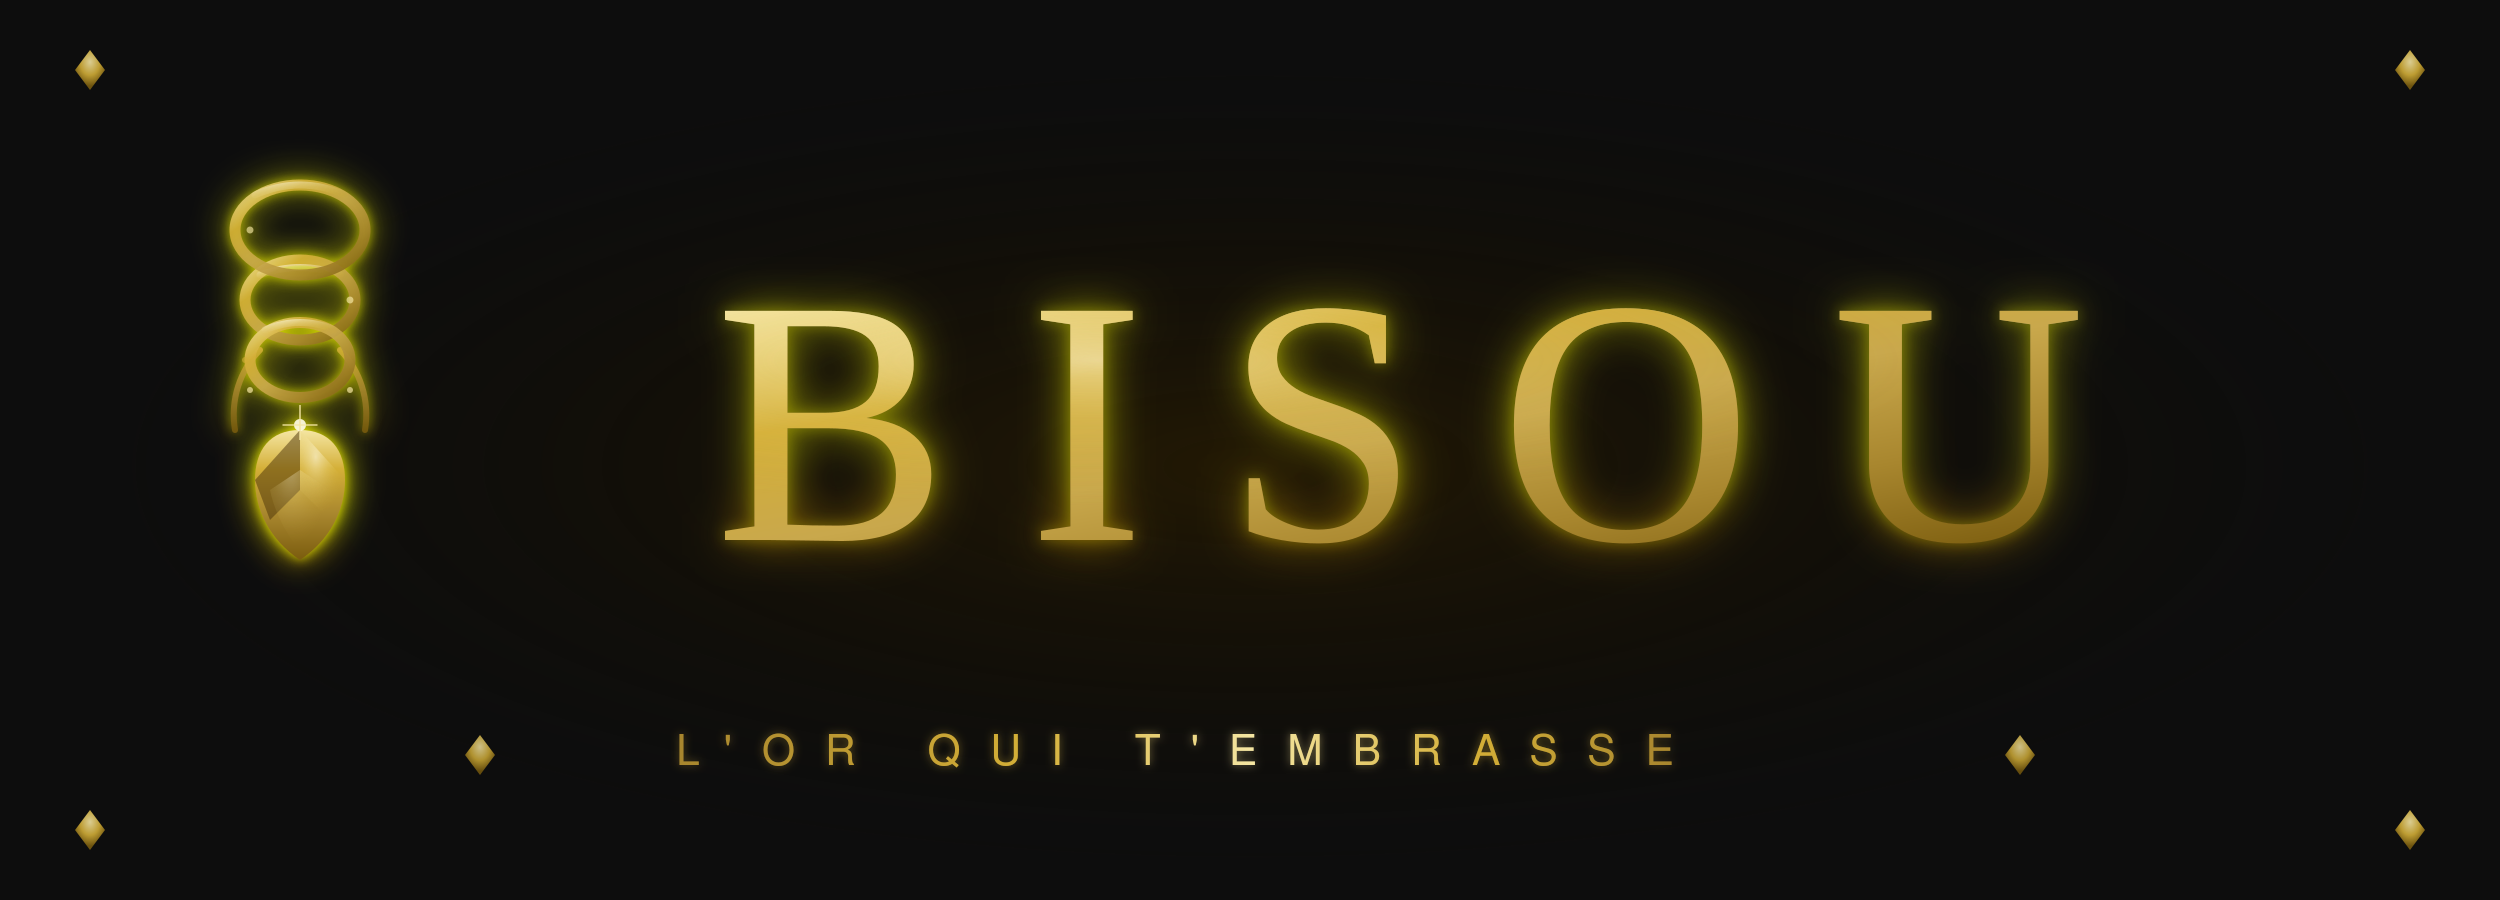
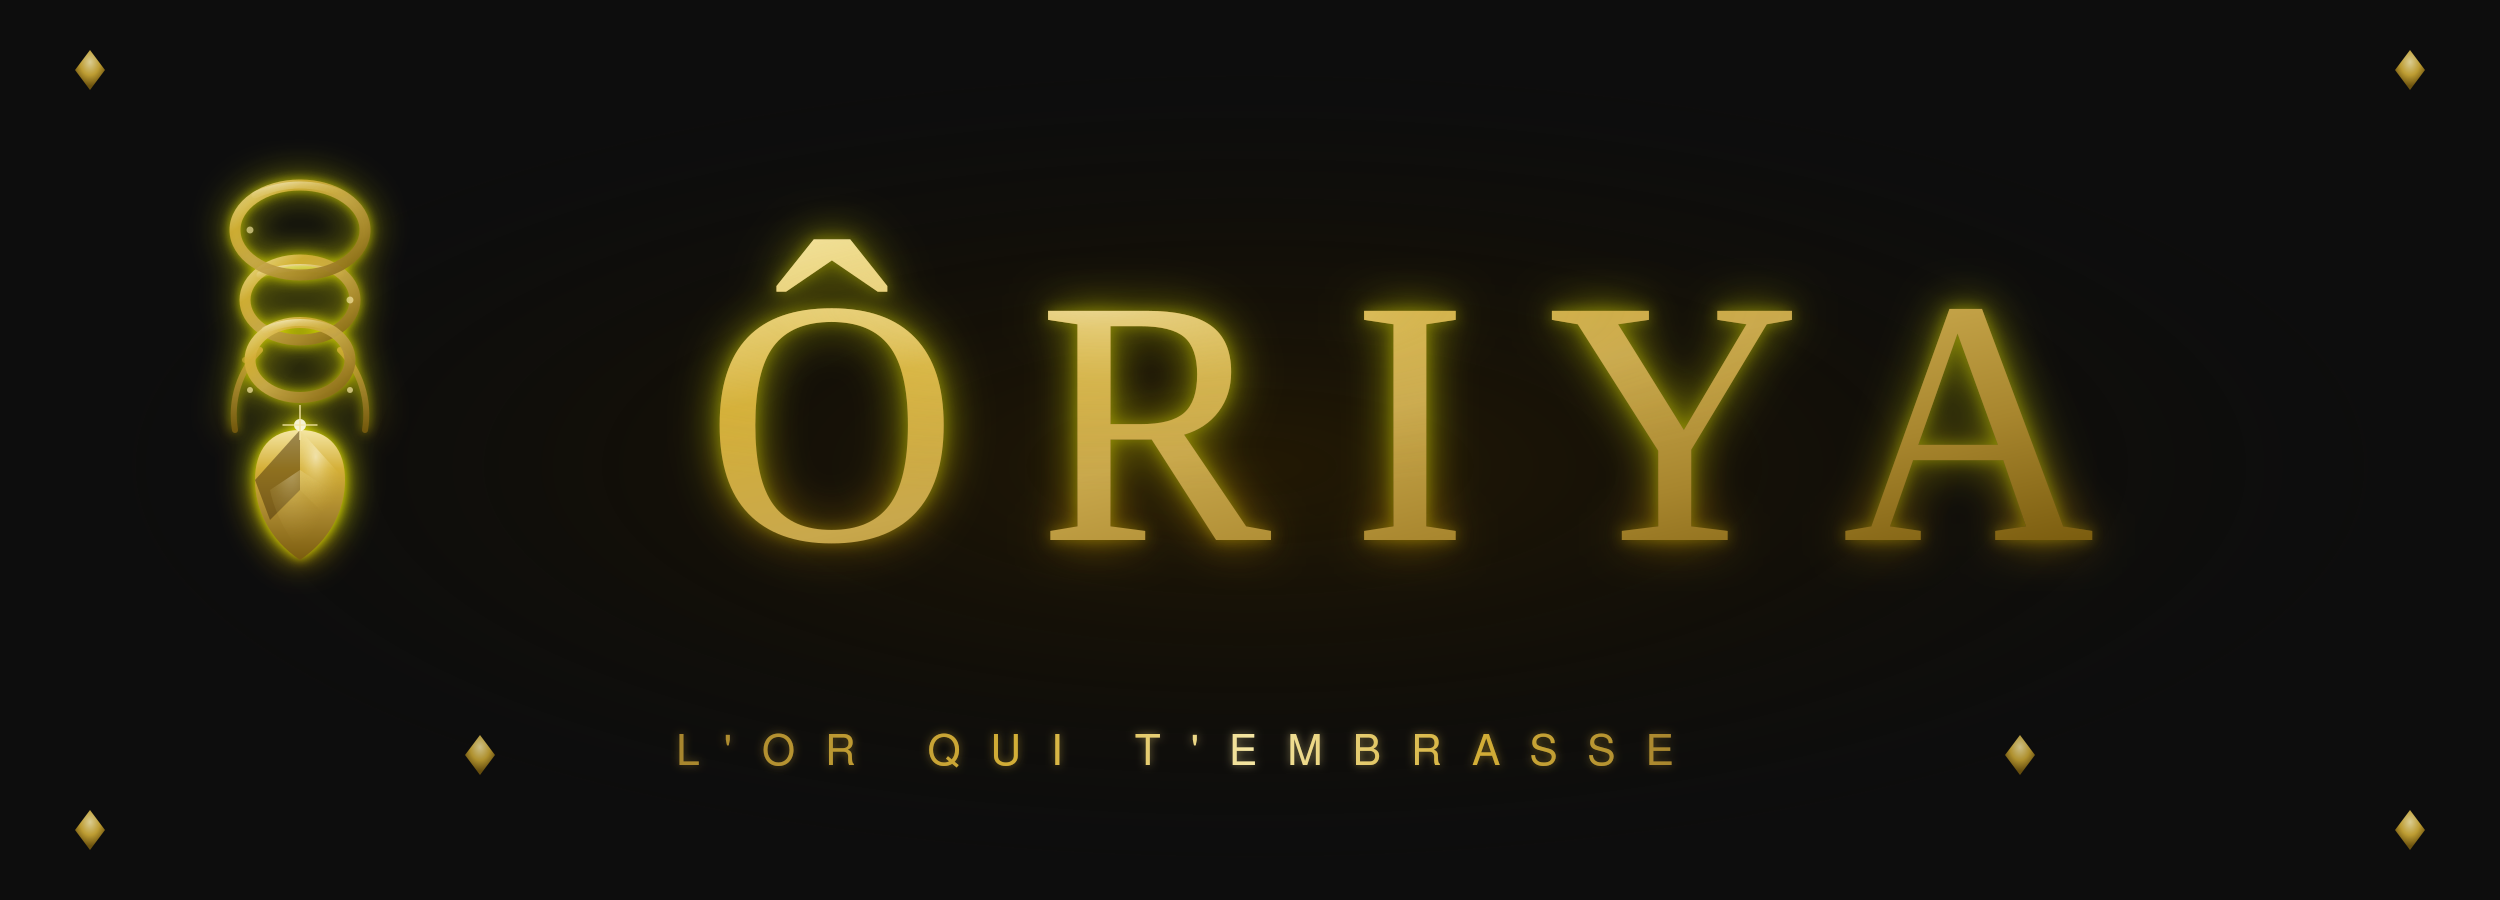
- <svg xmlns="http://www.w3.org/2000/svg" viewBox="0 0 500 180" width="500" height="180" role="img" aria-label="BISOU — L'or qui t'embrasse">
+ <svg xmlns="http://www.w3.org/2000/svg" viewBox="0 0 500 180" width="500" height="180" role="img" aria-label="ÔRIYA — L'or qui t'embrasse">
  <defs>
    <linearGradient id="goldSheen" x1="0" y1="0" x2="0" y2="1" gradientUnits="objectBoundingBox">
      <stop offset="0%" stop-color="#F5E6A3" />
      <stop offset="22%" stop-color="#D4AF37" />
      <stop offset="50%" stop-color="#C9A84C" />
      <stop offset="78%" stop-color="#A8862E" />
      <stop offset="100%" stop-color="#7A5C0E" />
    </linearGradient>
    <linearGradient id="goldReflect" x1="0" y1="0" x2="1" y2="0" gradientUnits="objectBoundingBox">
      <stop offset="0%" stop-color="#7A5C0E" />
      <stop offset="18%" stop-color="#A8862E" />
      <stop offset="45%" stop-color="#D4AF37" />
      <stop offset="65%" stop-color="#F5E6A3" />
      <stop offset="82%" stop-color="#D4AF37" />
      <stop offset="100%" stop-color="#A8862E" />
    </linearGradient>
    <linearGradient id="goldSweep" x1="0" y1="0" x2="1" y2="1" gradientUnits="objectBoundingBox">
      <stop offset="0%" stop-color="#F5E6A3" />
      <stop offset="28%" stop-color="#D4AF37" />
      <stop offset="52%" stop-color="#C9A84C" />
      <stop offset="76%" stop-color="#A8862E" />
      <stop offset="100%" stop-color="#7A5C0E" />
    </linearGradient>
    <radialGradient id="goldRadial" cx="50%" cy="40%" r="55%" gradientUnits="objectBoundingBox">
      <stop offset="0%" stop-color="#F5E6A3" />
      <stop offset="35%" stop-color="#D4AF37" />
      <stop offset="70%" stop-color="#A8862E" />
      <stop offset="100%" stop-color="#7A5C0E" />
    </radialGradient>
    <radialGradient id="goldShimmer" cx="28%" cy="22%" r="62%" gradientUnits="objectBoundingBox">
      <stop offset="0%" stop-color="#FFFBE8" stop-opacity="0.60" />
      <stop offset="40%" stop-color="#F5E6A3" stop-opacity="0.18" />
      <stop offset="100%" stop-color="#D4AF37" stop-opacity="0" />
    </radialGradient>
    <linearGradient id="ruleGrad" x1="0" y1="0" x2="1" y2="0" gradientUnits="objectBoundingBox">
      <stop offset="0%" stop-color="#D4AF37" stop-opacity="0" />
      <stop offset="12%" stop-color="#D4AF37" stop-opacity="0.65" />
      <stop offset="50%" stop-color="#F5E6A3" stop-opacity="1" />
      <stop offset="88%" stop-color="#D4AF37" stop-opacity="0.65" />
      <stop offset="100%" stop-color="#D4AF37" stop-opacity="0" />
    </linearGradient>
    <linearGradient id="taglineGrad" x1="0" y1="0" x2="1" y2="0" gradientUnits="objectBoundingBox">
      <stop offset="0%" stop-color="#A8862E" />
      <stop offset="35%" stop-color="#D4AF37" />
      <stop offset="58%" stop-color="#F5E6A3" />
      <stop offset="80%" stop-color="#D4AF37" />
      <stop offset="100%" stop-color="#A8862E" />
    </linearGradient>
    <radialGradient id="bgGlow" cx="50%" cy="52%" r="50%" gradientUnits="objectBoundingBox">
      <stop offset="0%" stop-color="#2C1E00" stop-opacity="0.70" />
      <stop offset="55%" stop-color="#1A1200" stop-opacity="0.35" />
      <stop offset="100%" stop-color="#0D0D0D" stop-opacity="0" />
    </radialGradient>
    <linearGradient id="jewelPendant" x1="0" y1="0" x2="0" y2="1" gradientUnits="objectBoundingBox">
      <stop offset="0%" stop-color="#F5E6A3" />
      <stop offset="30%" stop-color="#D4AF37" />
      <stop offset="65%" stop-color="#A8862E" />
      <stop offset="100%" stop-color="#7A5C0E" />
    </linearGradient>
    <linearGradient id="ringGold" x1="0" y1="0" x2="1" y2="1" gradientUnits="objectBoundingBox">
      <stop offset="0%" stop-color="#F5E6A3" />
      <stop offset="25%" stop-color="#D4AF37" />
      <stop offset="50%" stop-color="#C9A84C" />
      <stop offset="75%" stop-color="#A8862E" />
      <stop offset="100%" stop-color="#7A5C0E" />
    </linearGradient>
    <linearGradient id="chainGold" x1="0" y1="0" x2="0" y2="1" gradientUnits="objectBoundingBox">
      <stop offset="0%" stop-color="#D4AF37" />
      <stop offset="50%" stop-color="#A8862E" />
      <stop offset="100%" stop-color="#7A5C0E" />
    </linearGradient>
    <radialGradient id="pendantLight" cx="35%" cy="30%" r="65%" gradientUnits="objectBoundingBox">
      <stop offset="0%" stop-color="#FFFBE8" stop-opacity="0.85" />
      <stop offset="45%" stop-color="#F5E6A3" stop-opacity="0.35" />
      <stop offset="100%" stop-color="#D4AF37" stop-opacity="0" />
    </radialGradient>
    <linearGradient id="ringHighlight" x1="0" y1="0" x2="1" y2="1" gradientUnits="objectBoundingBox">
      <stop offset="0%" stop-color="#FFFBE8" stop-opacity="0.70" />
      <stop offset="100%" stop-color="#D4AF37" stop-opacity="0.10" />
    </linearGradient>
    <radialGradient id="dotGrad" cx="50%" cy="30%" r="60%" gradientUnits="objectBoundingBox">
      <stop offset="0%" stop-color="#F5E6A3" />
      <stop offset="55%" stop-color="#D4AF37" />
      <stop offset="100%" stop-color="#7A5C0E" />
    </radialGradient>
    <filter id="jewelryGlow" x="-40%" y="-40%" width="180%" height="180%" color-interpolation-filters="sRGB">
      <feGaussianBlur in="SourceGraphic" stdDeviation="3.5" result="blurWide" />
      <feGaussianBlur in="SourceGraphic" stdDeviation="1.2" result="blurTight" />
      <feColorMatrix in="blurWide" type="matrix" values="1.2 0.8 0   0 0.10                 0.9 0.7 0   0 0.04                 0   0   0   0 0                 0   0   0   0.85 0" result="haloWarm" />
      <feColorMatrix in="blurTight" type="matrix" values="1.6 1.2 0.3 0 0.06                 1.1 0.9 0.2 0 0.03                 0   0   0   0 0                 0   0   0   0.75 0" result="haloBright" />
      <feMerge>
        <feMergeNode in="haloWarm" />
        <feMergeNode in="haloBright" />
        <feMergeNode in="SourceGraphic" />
      </feMerge>
    </filter>
    <filter id="glowFilter" x="-18%" y="-45%" width="136%" height="190%" color-interpolation-filters="sRGB">
      <feGaussianBlur in="SourceGraphic" stdDeviation="4.5" result="blurWide" />
      <feGaussianBlur in="SourceGraphic" stdDeviation="1.5" result="blurTight" />
      <feColorMatrix in="blurWide" type="matrix" values="1.1 0.7 0   0 0.08                 0.8 0.6 0   0 0.03                 0   0   0   0 0                 0   0   0   0.9 0" result="haloWarm" />
      <feColorMatrix in="blurTight" type="matrix" values="1.5 1.1 0.2 0 0.05                 1.0 0.8 0.1 0 0.02                 0   0   0   0 0                 0   0   0   0.7 0" result="haloBright" />
      <feMerge>
        <feMergeNode in="haloWarm" />
        <feMergeNode in="haloBright" />
        <feMergeNode in="SourceGraphic" />
      </feMerge>
    </filter>
    <filter id="taglineGlow" x="-4%" y="-50%" width="108%" height="200%">
      <feGaussianBlur in="SourceGraphic" stdDeviation="0.9" result="blur" />
      <feMerge>
        <feMergeNode in="blur" />
        <feMergeNode in="SourceGraphic" />
      </feMerge>
    </filter>
  </defs>
  <rect width="500" height="180" fill="#0D0D0D" />
  <ellipse cx="250" cy="90" rx="230" ry="82" fill="url(#bgGlow)" />
  <polygon points="18,10 21,14 18,18 15,14" fill="url(#dotGrad)" opacity="0.88" />
  <polygon points="482,10 485,14 482,18 479,14" fill="url(#dotGrad)" opacity="0.88" />
  <polygon points="18,162 21,166 18,170 15,166" fill="url(#dotGrad)" opacity="0.88" />
  <polygon points="482,162 485,166 482,170 479,166" fill="url(#dotGrad)" opacity="0.88" />
  <line x1="28" y1="28" x2="472" y2="28" stroke="url(#ruleGrad)" stroke-width="0.6" opacity="0.92" />
  <g transform="translate(60, 88)" filter="url(#jewelryGlow)">
    <path d="M -8,-18              C -12,-14 -14,-8 -13,-2" stroke="url(#chainGold)" stroke-width="1.2" fill="none" stroke-linecap="round" opacity="0.85" />
    <path d="M 8,-18              C 12,-14 14,-8 13,-2" stroke="url(#chainGold)" stroke-width="1.2" fill="none" stroke-linecap="round" opacity="0.85" />
    <circle cx="-10" cy="-10" r="0.6" fill="#F5E6A3" opacity="0.70" />
    <circle cx="10" cy="-10" r="0.6" fill="#F5E6A3" opacity="0.70" />
    <path d="M 0,-2              C 6,-2 9,2 9,8              C 9,14 6,20 0,24              C -6,20 -9,14 -9,8              C -9,2 -6,-2 0,-2              Z" fill="url(#jewelPendant)" />
    <path d="M 0,-2 L -9,8 L -6,16 L 0,10 Z" fill="#4A3208" opacity="0.50" />
    <path d="M 0,-2 L 9,8 L 6,16 L 0,10 Z" fill="url(#pendantLight)" opacity="0.65" />
    <path d="M 0,-1 L 0,22 C -2,20 -5,15 -6,10 L 0,6 L 6,10 C 5,15 2,20 0,22 Z" fill="url(#pendantLight)" opacity="0.40" />
    <circle cx="0" cy="-3" r="1.2" fill="#FFFBE8" opacity="0.90" />
    <line x1="0" y1="-7" x2="0" y2="0" stroke="#F5E6A3" stroke-width="0.4" opacity="0.70" />
    <line x1="-3.5" y1="-3" x2="3.5" y2="-3" stroke="#F5E6A3" stroke-width="0.4" opacity="0.65" />
    <ellipse cx="0" cy="-28" rx="11" ry="8" fill="none" stroke="url(#ringGold)" stroke-width="2.2" opacity="0.90" />
    <path d="M -8,-33 Q 0,-36 8,-33" fill="none" stroke="url(#ringHighlight)" stroke-width="1.4" stroke-linecap="round" opacity="0.75" />
    <ellipse cx="0" cy="-42" rx="13" ry="9" fill="none" stroke="url(#ringGold)" stroke-width="2.2" opacity="0.88" />
    <path d="M -9,-49 Q 0,-53 9,-49" fill="none" stroke="url(#ringHighlight)" stroke-width="1.4" stroke-linecap="round" opacity="0.72" />
    <ellipse cx="0" cy="-16" rx="10" ry="7.5" fill="none" stroke="url(#ringGold)" stroke-width="2.2" opacity="0.92" />
    <path d="M -7,-22 Q 0,-25 7,-22" fill="none" stroke="url(#ringHighlight)" stroke-width="1.4" stroke-linecap="round" opacity="0.78" />
    <circle cx="-10" cy="-42" r="0.7" fill="#F5E6A3" opacity="0.65" />
    <circle cx="10" cy="-28" r="0.7" fill="#F5E6A3" opacity="0.68" />
    <circle cx="-11" cy="-16" r="0.6" fill="#D4AF37" opacity="0.60" />
  </g>
  <g filter="url(#glowFilter)" opacity="0.60">
-     <text x="280" y="108" text-anchor="middle" font-family="'Times New Roman', 'Georgia', 'Palatino Linotype', 'Book Antiqua', serif" font-size="70" font-weight="400" letter-spacing="16" fill="url(#goldSheen)">BISOU</text>
+     <text x="280" y="108" text-anchor="middle" font-family="'Times New Roman', 'Georgia', 'Palatino Linotype', 'Book Antiqua', serif" font-size="70" font-weight="400" letter-spacing="16" fill="url(#goldSheen)">ÔRIYA</text>
  </g>
-   <text x="280" y="108" text-anchor="middle" font-family="'Times New Roman', 'Georgia', 'Palatino Linotype', 'Book Antiqua', serif" font-size="70" font-weight="400" letter-spacing="16" fill="url(#goldSweep)">BISOU</text>
-   <text x="280" y="108" text-anchor="middle" font-family="'Times New Roman', 'Georgia', 'Palatino Linotype', 'Book Antiqua', serif" font-size="70" font-weight="400" letter-spacing="16" fill="url(#goldShimmer)" opacity="0.80">BISOU</text>
+   <text x="280" y="108" text-anchor="middle" font-family="'Times New Roman', 'Georgia', 'Palatino Linotype', 'Book Antiqua', serif" font-size="70" font-weight="400" letter-spacing="16" fill="url(#goldSweep)">ÔRIYA</text>
+   <text x="280" y="108" text-anchor="middle" font-family="'Times New Roman', 'Georgia', 'Palatino Linotype', 'Book Antiqua', serif" font-size="70" font-weight="400" letter-spacing="16" fill="url(#goldShimmer)" opacity="0.80">ÔRIYA</text>
  <line x1="28" y1="126" x2="472" y2="126" stroke="url(#ruleGrad)" stroke-width="0.6" opacity="0.90" />
  <polygon points="96,147 99,151 96,155 93,151" fill="url(#dotGrad)" opacity="0.82" />
  <polygon points="404,147 407,151 404,155 401,151" fill="url(#dotGrad)" opacity="0.82" />
  <g filter="url(#taglineGlow)" opacity="0.52">
    <text x="250" y="153" text-anchor="middle" font-family="'Helvetica Neue', 'Helvetica', 'Arial', sans-serif" font-size="8.5" font-weight="200" letter-spacing="6" fill="url(#taglineGrad)" transform="translate(-15,0)">L'OR QUI T'EMBRASSE</text>
  </g>
  <text x="250" y="153" text-anchor="middle" font-family="'Helvetica Neue', 'Helvetica', 'Arial', sans-serif" font-size="8.5" font-weight="200" letter-spacing="6" fill="url(#taglineGrad)" transform="translate(-15,0)">L'OR QUI T'EMBRASSE</text>
  <line x1="28" y1="165" x2="472" y2="165" stroke="url(#ruleGrad)" stroke-width="0.4" opacity="0.42" />
</svg>
